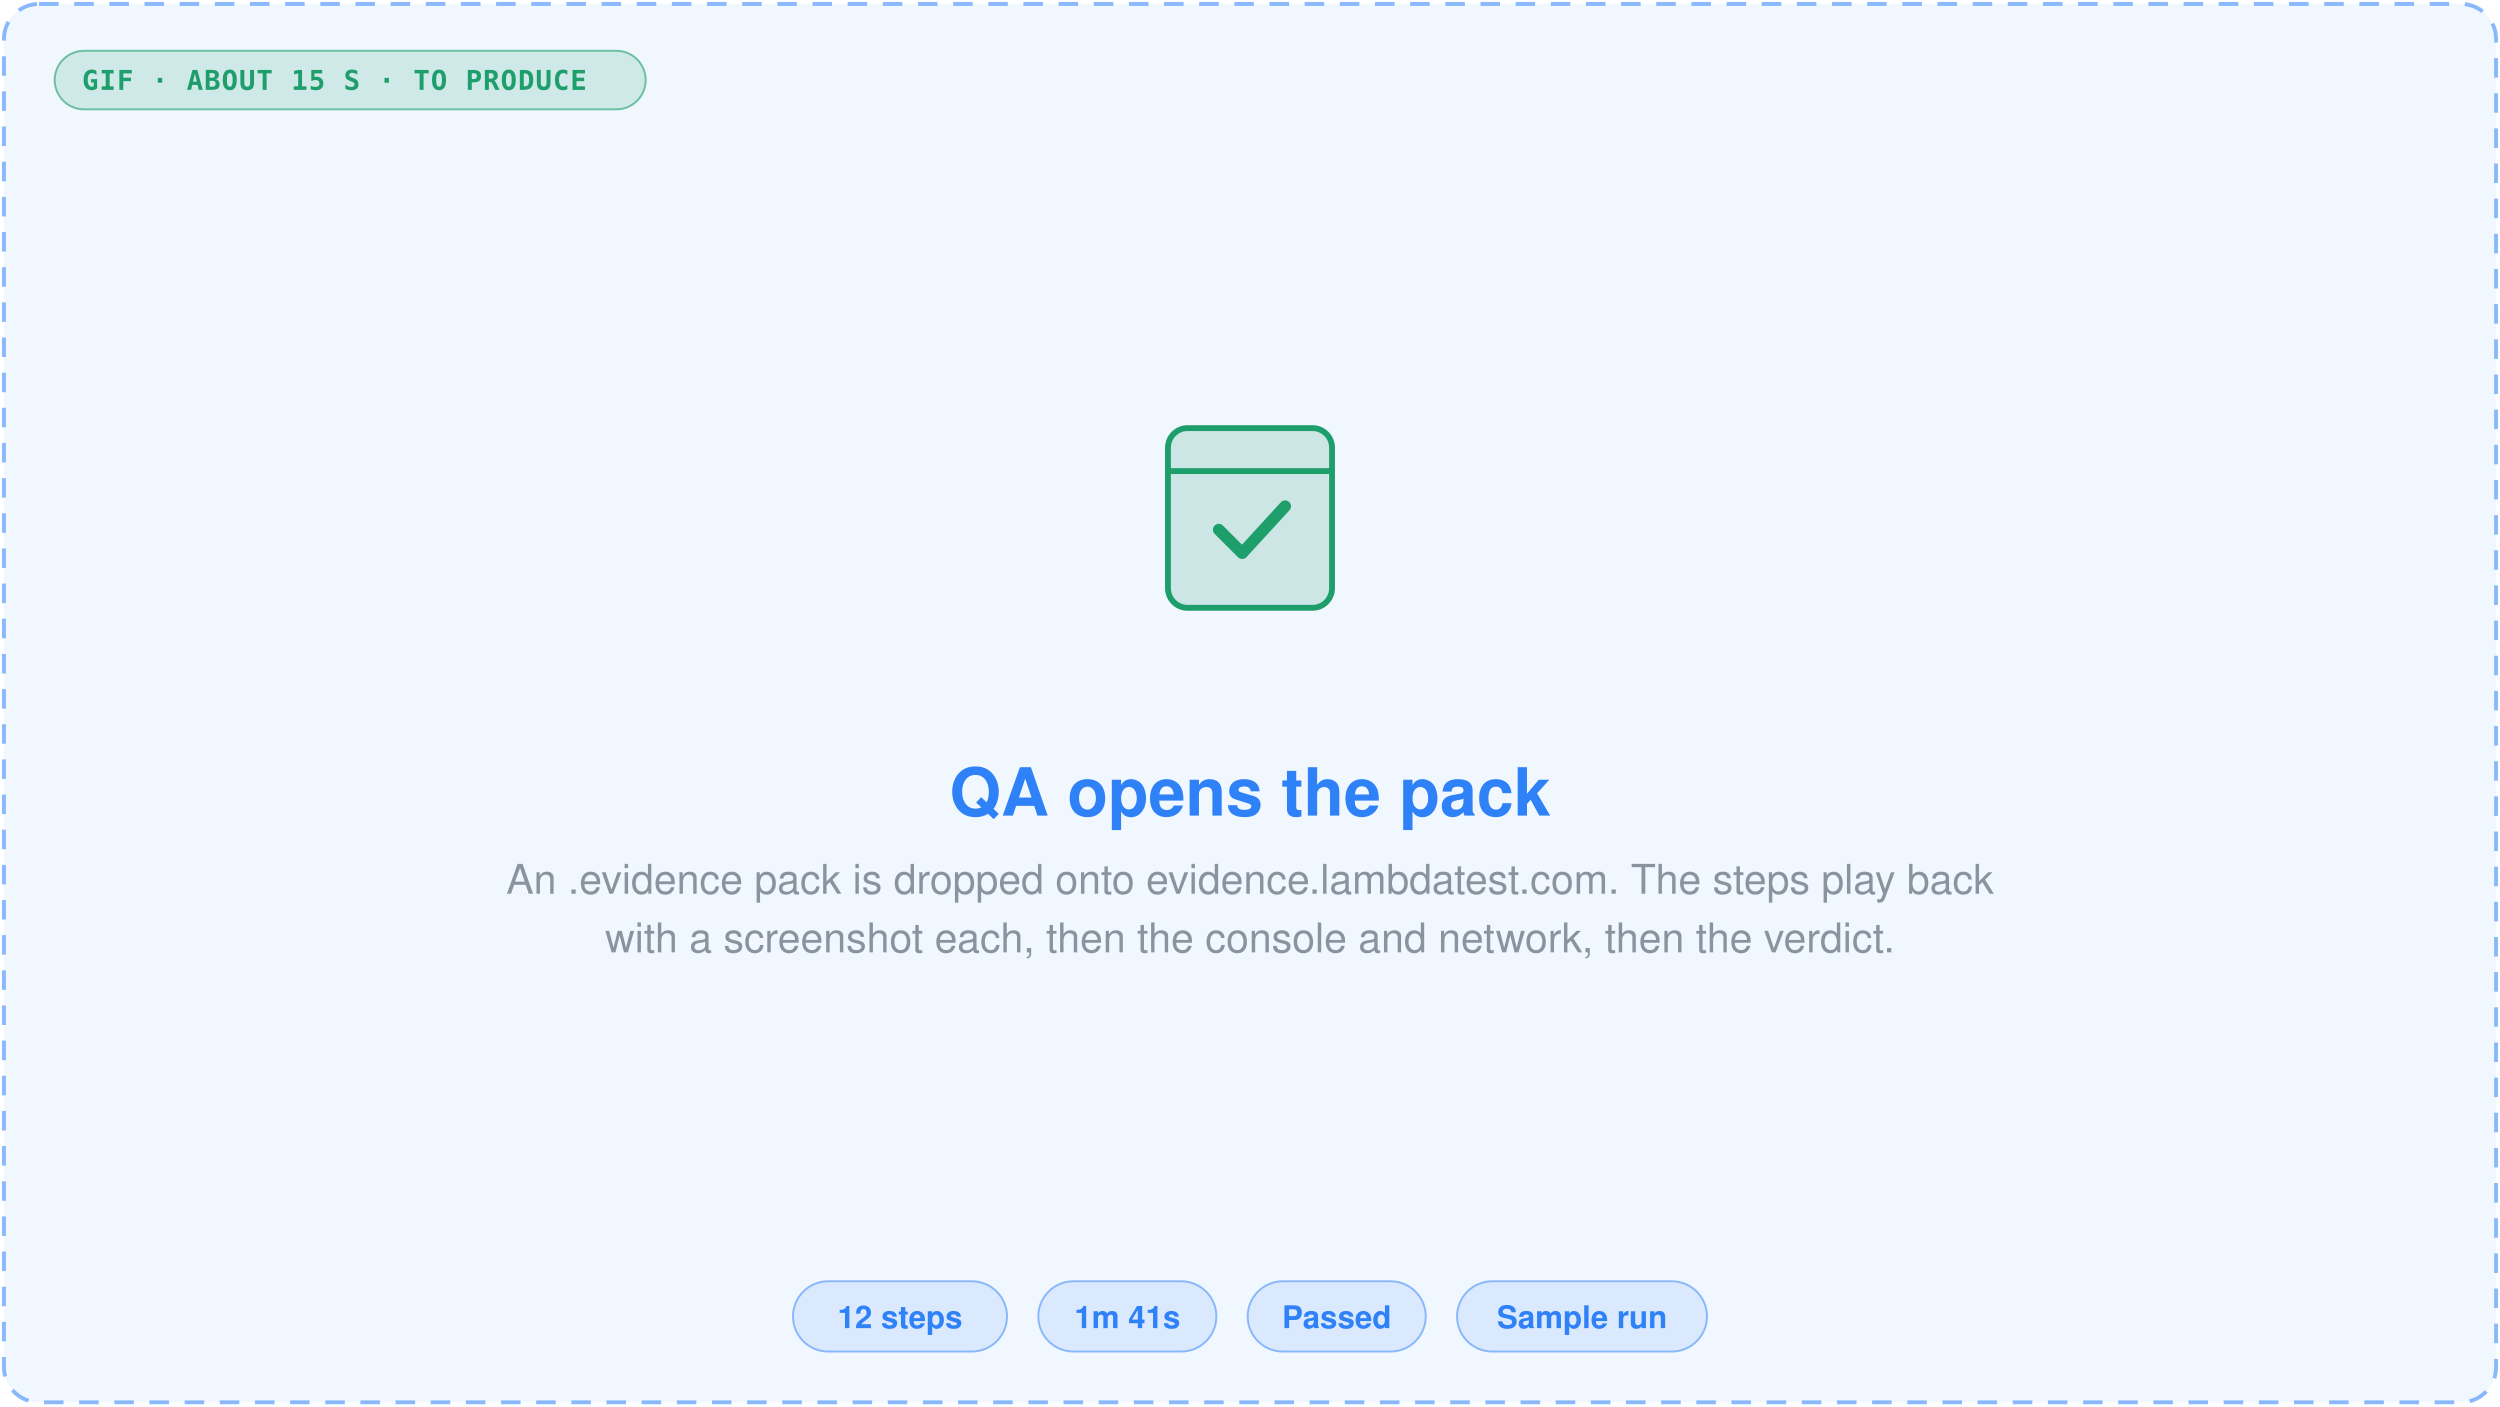
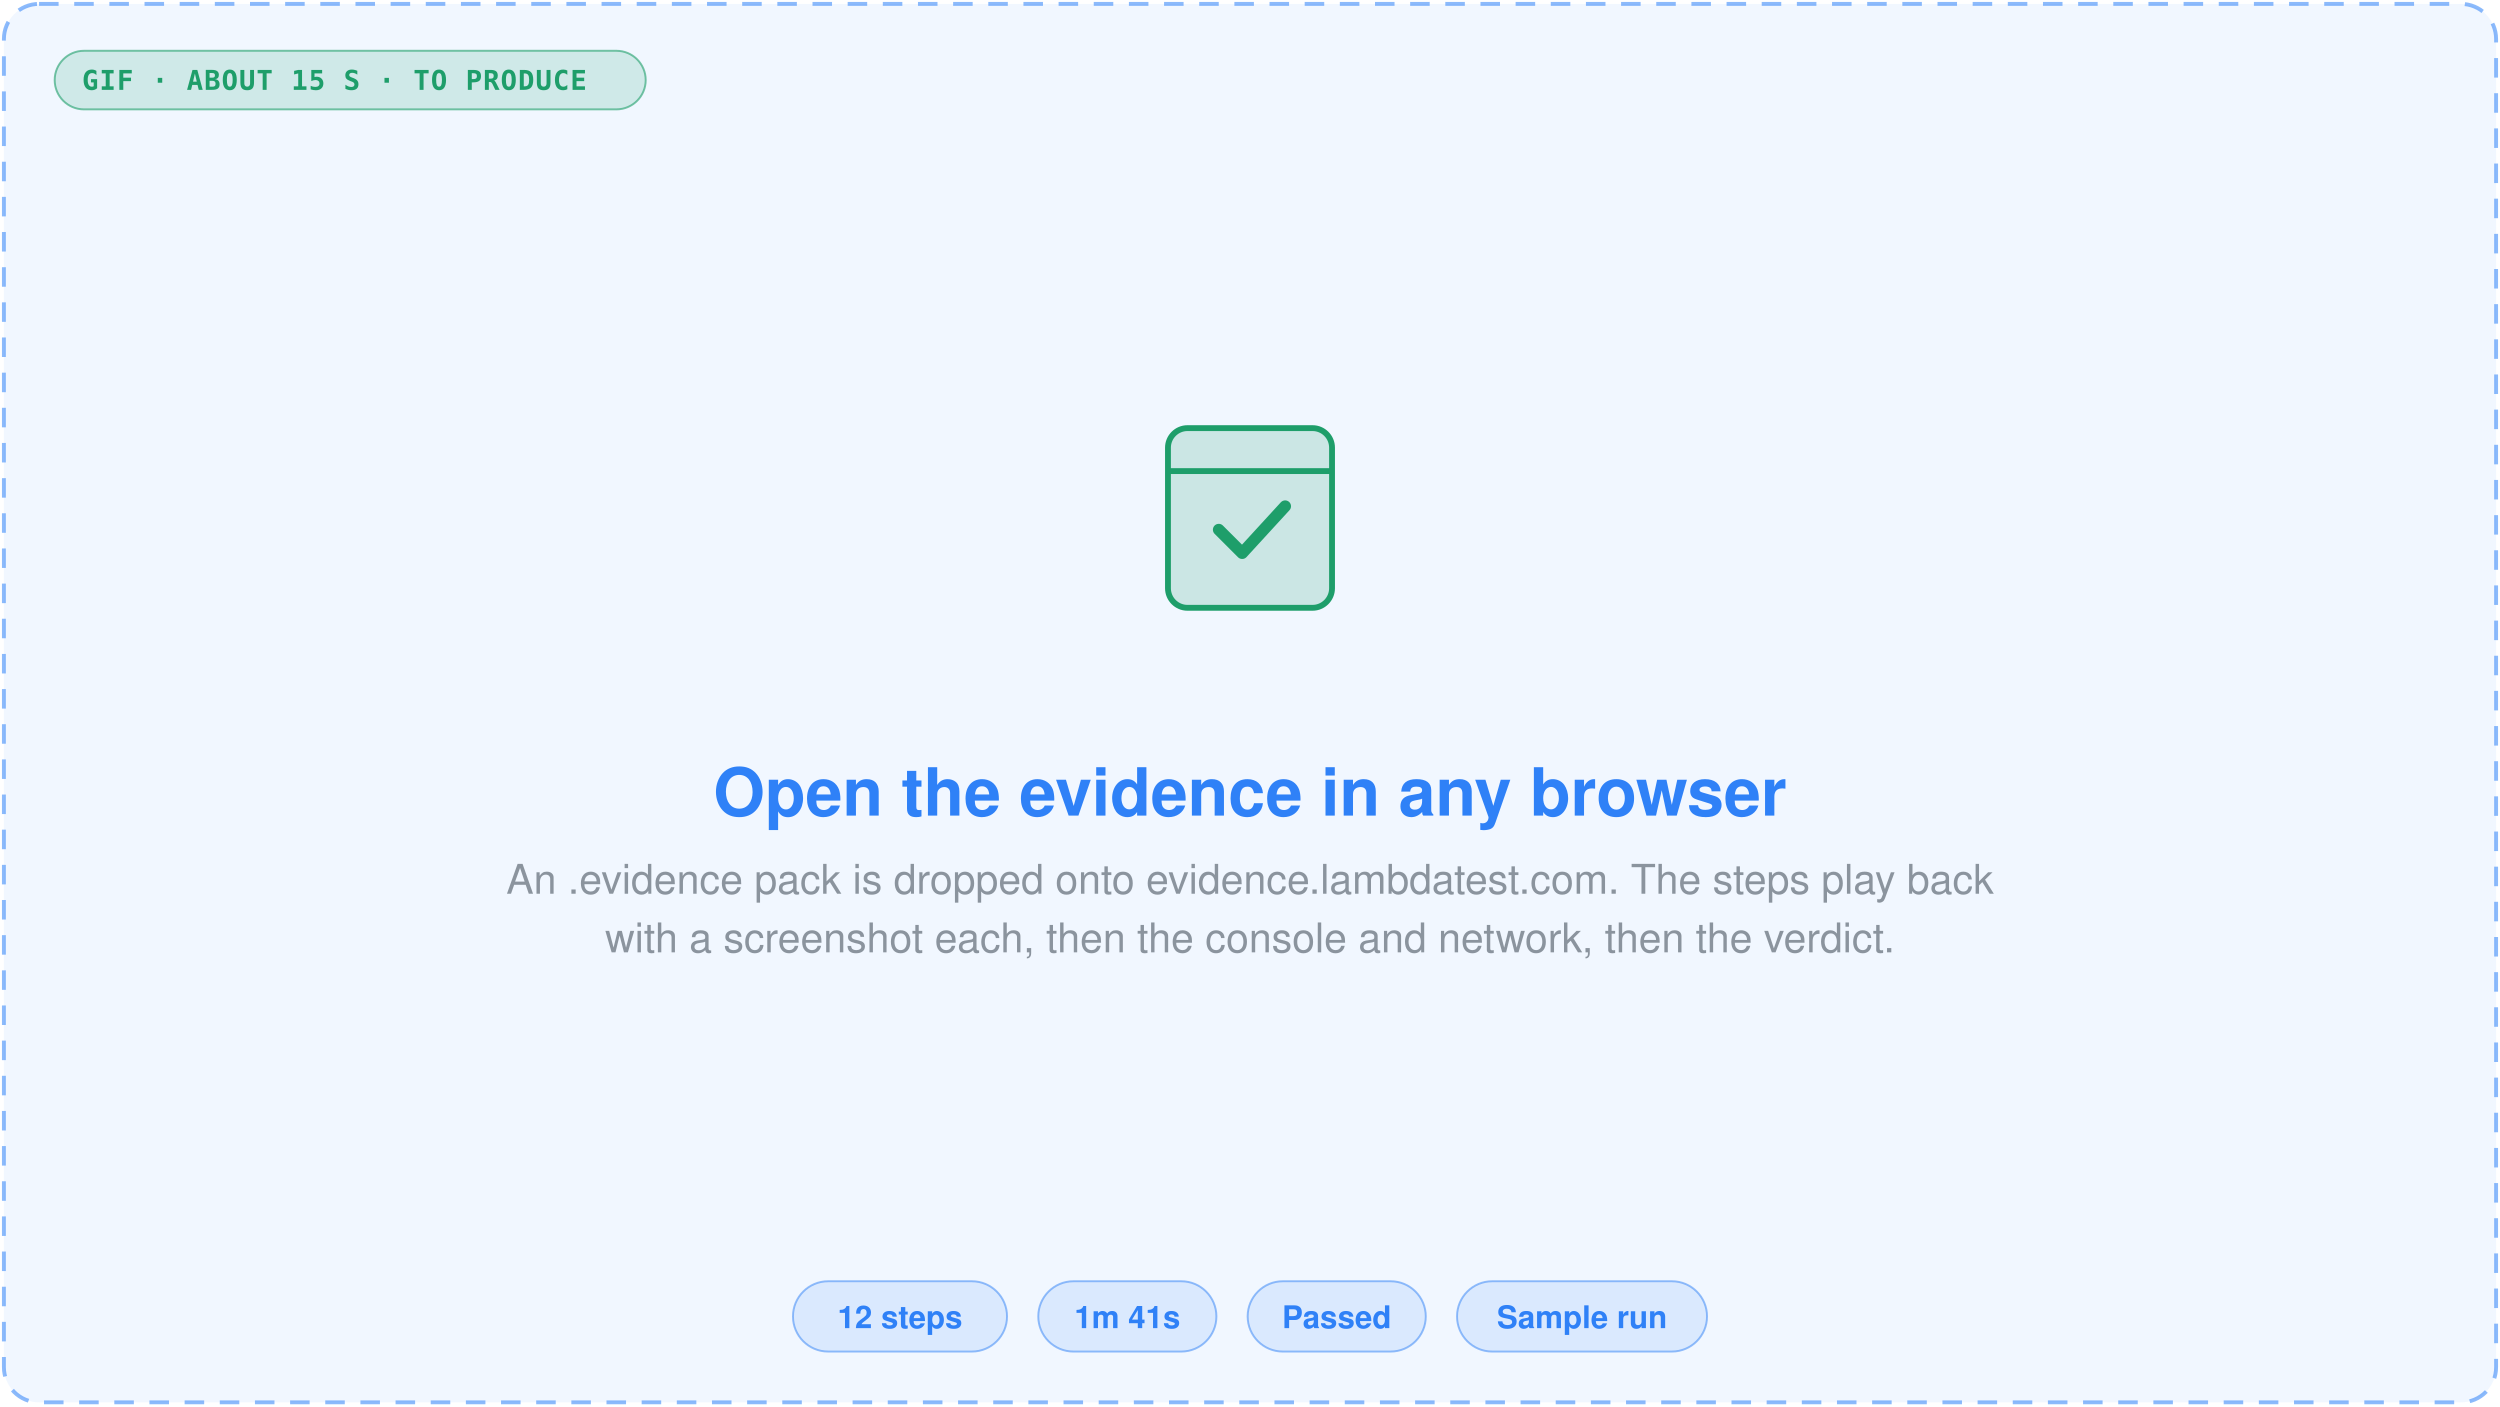
- <svg xmlns="http://www.w3.org/2000/svg" width="1280" height="720" viewBox="0 0 1280 720" role="img" aria-label="QA opens the pack">
+ <svg xmlns="http://www.w3.org/2000/svg" width="1280" height="720" viewBox="0 0 1280 720" role="img" aria-label="Open the evidence in any browser">
  <rect x="2" y="2" width="1276" height="716" rx="18" fill="#2f81f7" fill-opacity="0.07" stroke="#2f81f7" stroke-opacity="0.55" stroke-width="2" stroke-dasharray="10 8" />
  <rect x="28" y="26" width="302.6" height="30" rx="15" fill="#1E9E6A" fill-opacity="0.16" stroke="#1E9E6A" stroke-opacity="0.6" />
  <text x="42" y="46" fill="#1E9E6A" font-family="ui-monospace,SFMono-Regular,Menlo,Consolas,monospace" font-size="14" font-weight="700" letter-spacing="0.5">GIF · ABOUT 15 S · TO PRODUCE</text>
  <g transform="translate(598.0,207.2)">
    <rect x="0" y="12" width="84" height="92" rx="10" fill="#1E9E6A" fill-opacity="0.18" stroke="#1E9E6A" stroke-width="3" />
    <path d="M0 34 H84" stroke="#1E9E6A" stroke-width="3" />
    <path d="M26 64 l12 12 22 -24" fill="none" stroke="#1E9E6A" stroke-width="6" stroke-linecap="round" stroke-linejoin="round" />
  </g>
-   <text x="640.0" y="417.6" text-anchor="middle" fill="#2f81f7" font-family="-apple-system,BlinkMacSystemFont,'Segoe UI',Helvetica,Arial,sans-serif" font-size="34" font-weight="700">QA opens the pack</text>
+   <text x="640.0" y="417.6" text-anchor="middle" fill="#2f81f7" font-family="-apple-system,BlinkMacSystemFont,'Segoe UI',Helvetica,Arial,sans-serif" font-size="34" font-weight="700">Open the evidence in any browser</text>
  <text x="640.0" y="457.6" text-anchor="middle" fill="#8b949e" font-family="-apple-system,BlinkMacSystemFont,'Segoe UI',Helvetica,Arial,sans-serif" font-size="21">An .evidence pack is dropped onto evidence.lambdatest.com. The steps play back</text>
  <text x="640.0" y="487.6" text-anchor="middle" fill="#8b949e" font-family="-apple-system,BlinkMacSystemFont,'Segoe UI',Helvetica,Arial,sans-serif" font-size="21">with a screenshot each, then the console and network, then the verdict.</text>
  <rect x="406.0" y="656" width="109.6" height="36" rx="18" fill="#2f81f7" fill-opacity="0.12" stroke="#2f81f7" stroke-opacity="0.5" />
  <text x="460.8" y="680" text-anchor="middle" fill="#2f81f7" font-family="-apple-system,BlinkMacSystemFont,'Segoe UI',Helvetica,Arial,sans-serif" font-size="16" font-weight="600">12 steps</text>
  <rect x="531.6" y="656" width="91.2" height="36" rx="18" fill="#2f81f7" fill-opacity="0.12" stroke="#2f81f7" stroke-opacity="0.5" />
  <text x="577.2" y="680" text-anchor="middle" fill="#2f81f7" font-family="-apple-system,BlinkMacSystemFont,'Segoe UI',Helvetica,Arial,sans-serif" font-size="16" font-weight="600">1m 41s</text>
  <rect x="638.8" y="656" width="91.2" height="36" rx="18" fill="#2f81f7" fill-opacity="0.12" stroke="#2f81f7" stroke-opacity="0.5" />
  <text x="684.4" y="680" text-anchor="middle" fill="#2f81f7" font-family="-apple-system,BlinkMacSystemFont,'Segoe UI',Helvetica,Arial,sans-serif" font-size="16" font-weight="600">Passed</text>
  <rect x="746.0" y="656" width="128.0" height="36" rx="18" fill="#2f81f7" fill-opacity="0.12" stroke="#2f81f7" stroke-opacity="0.5" />
  <text x="810.0" y="680" text-anchor="middle" fill="#2f81f7" font-family="-apple-system,BlinkMacSystemFont,'Segoe UI',Helvetica,Arial,sans-serif" font-size="16" font-weight="600">Sample run</text>
</svg>
